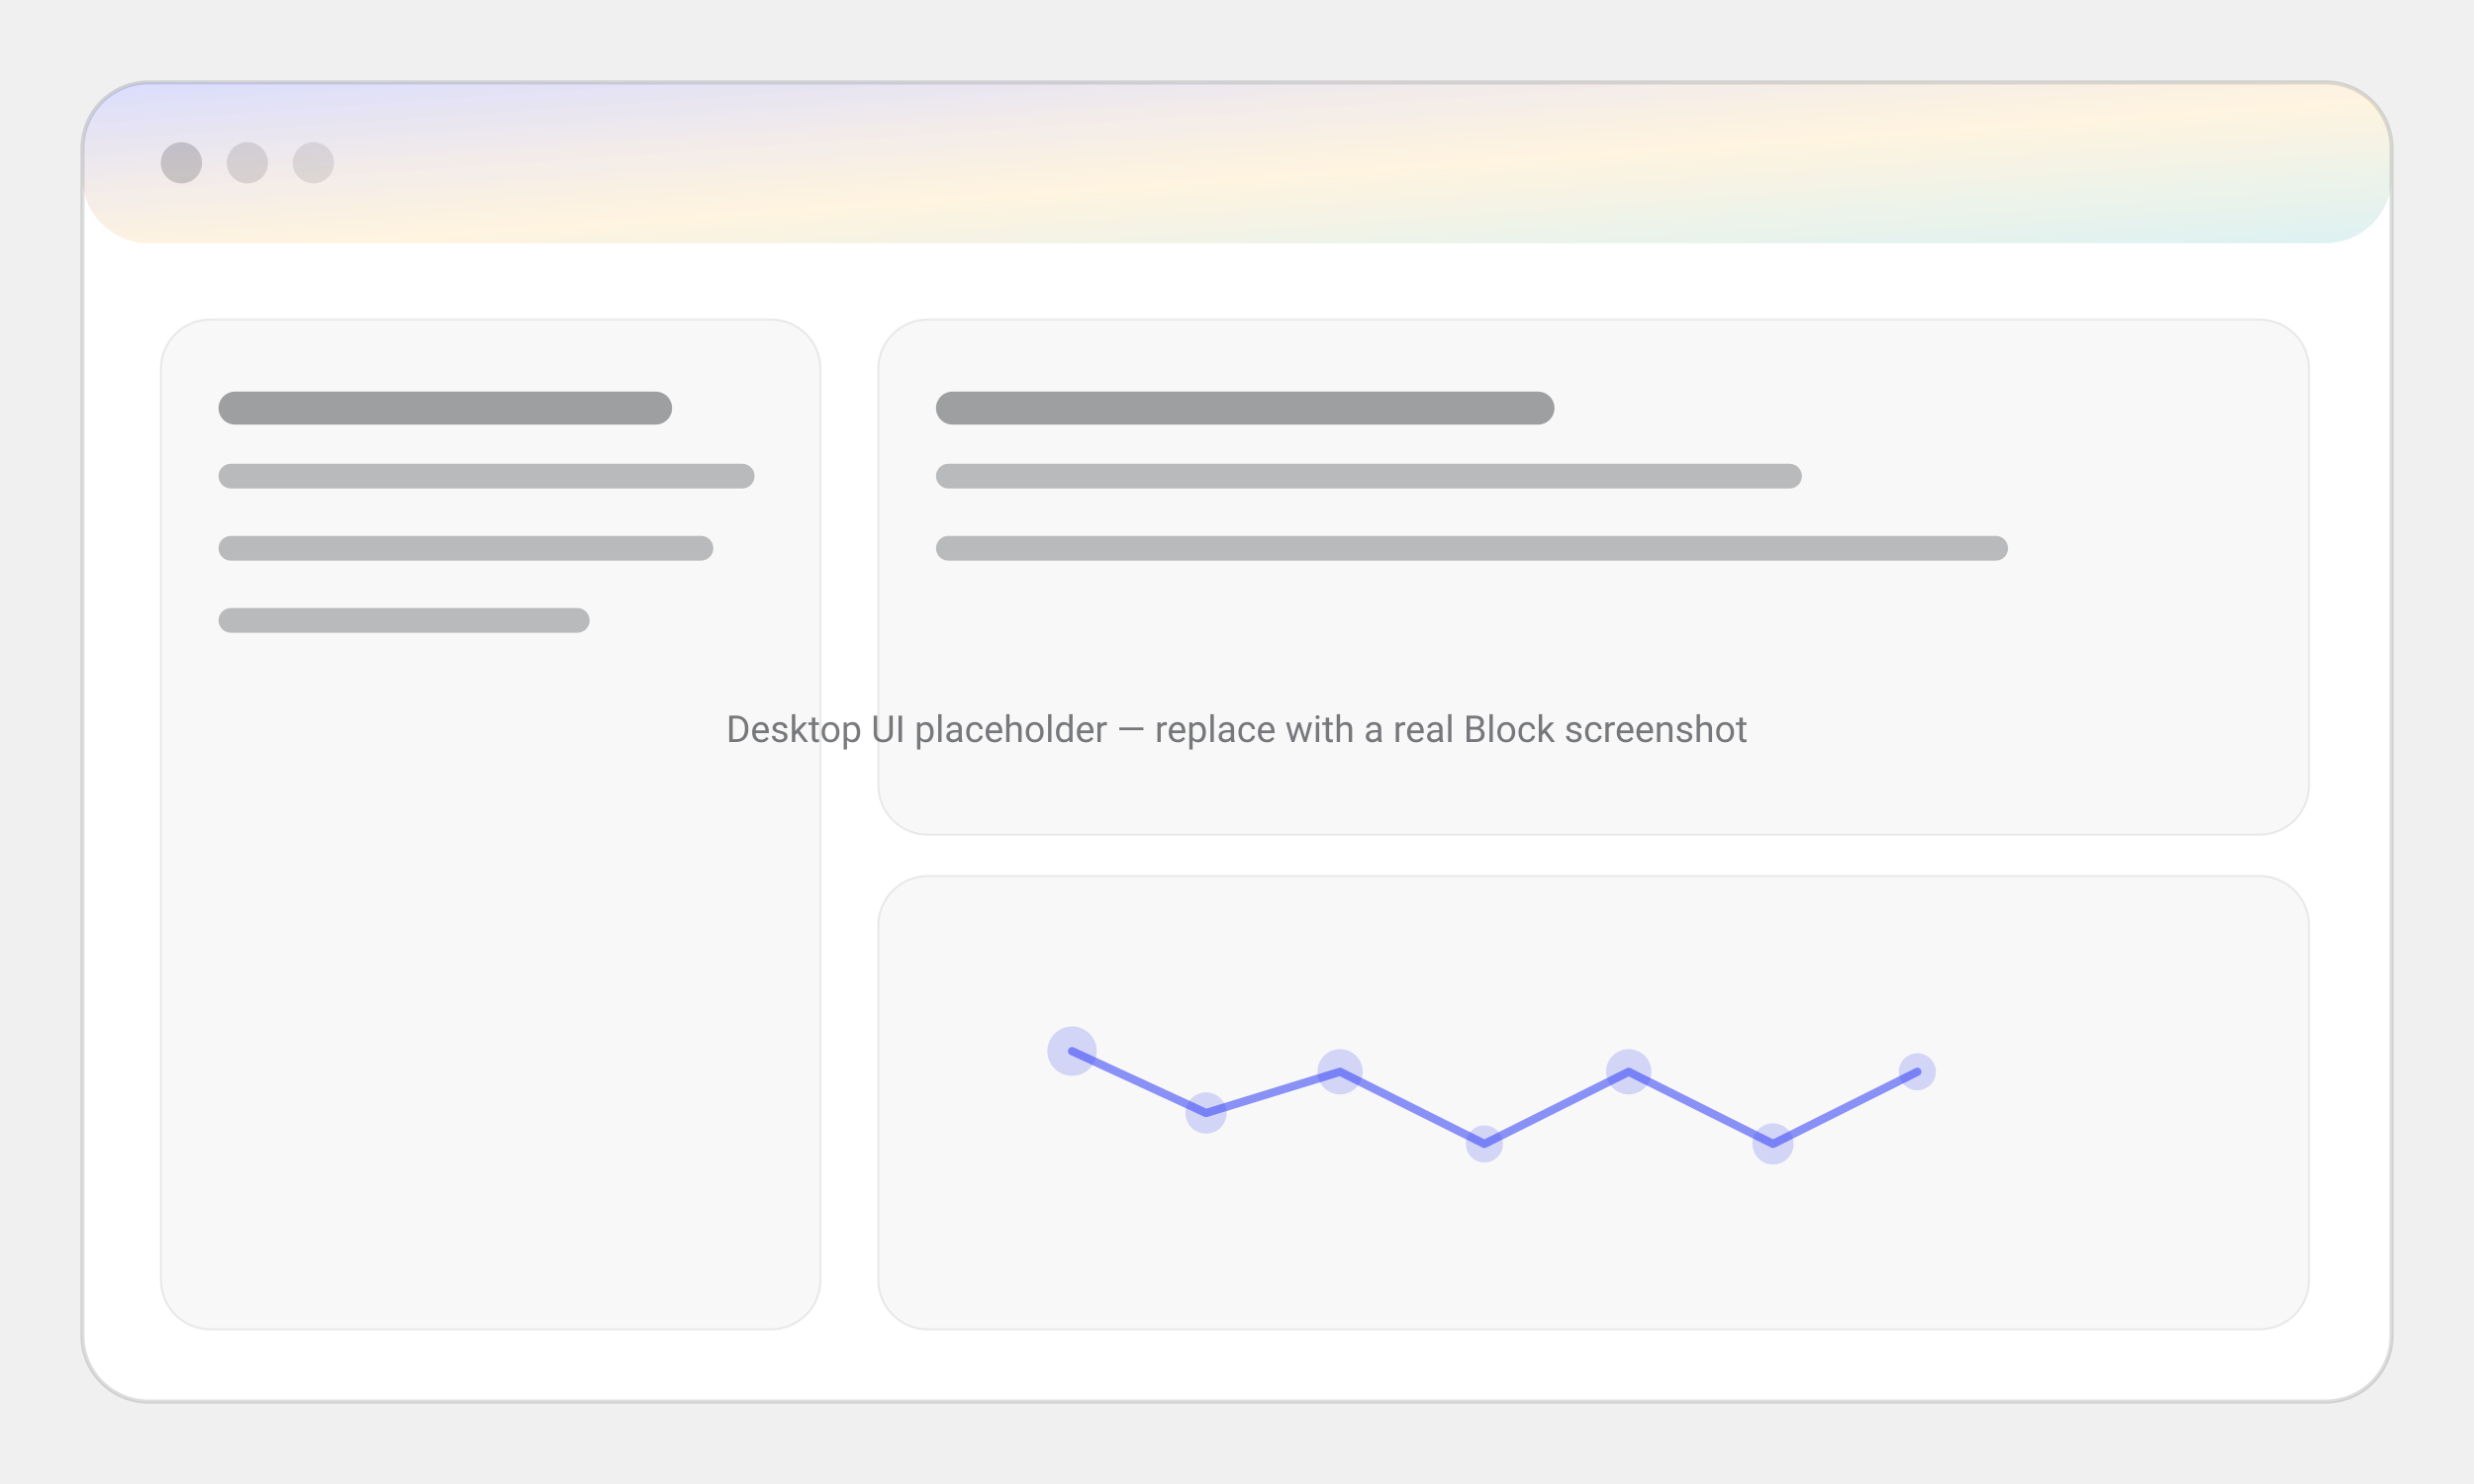
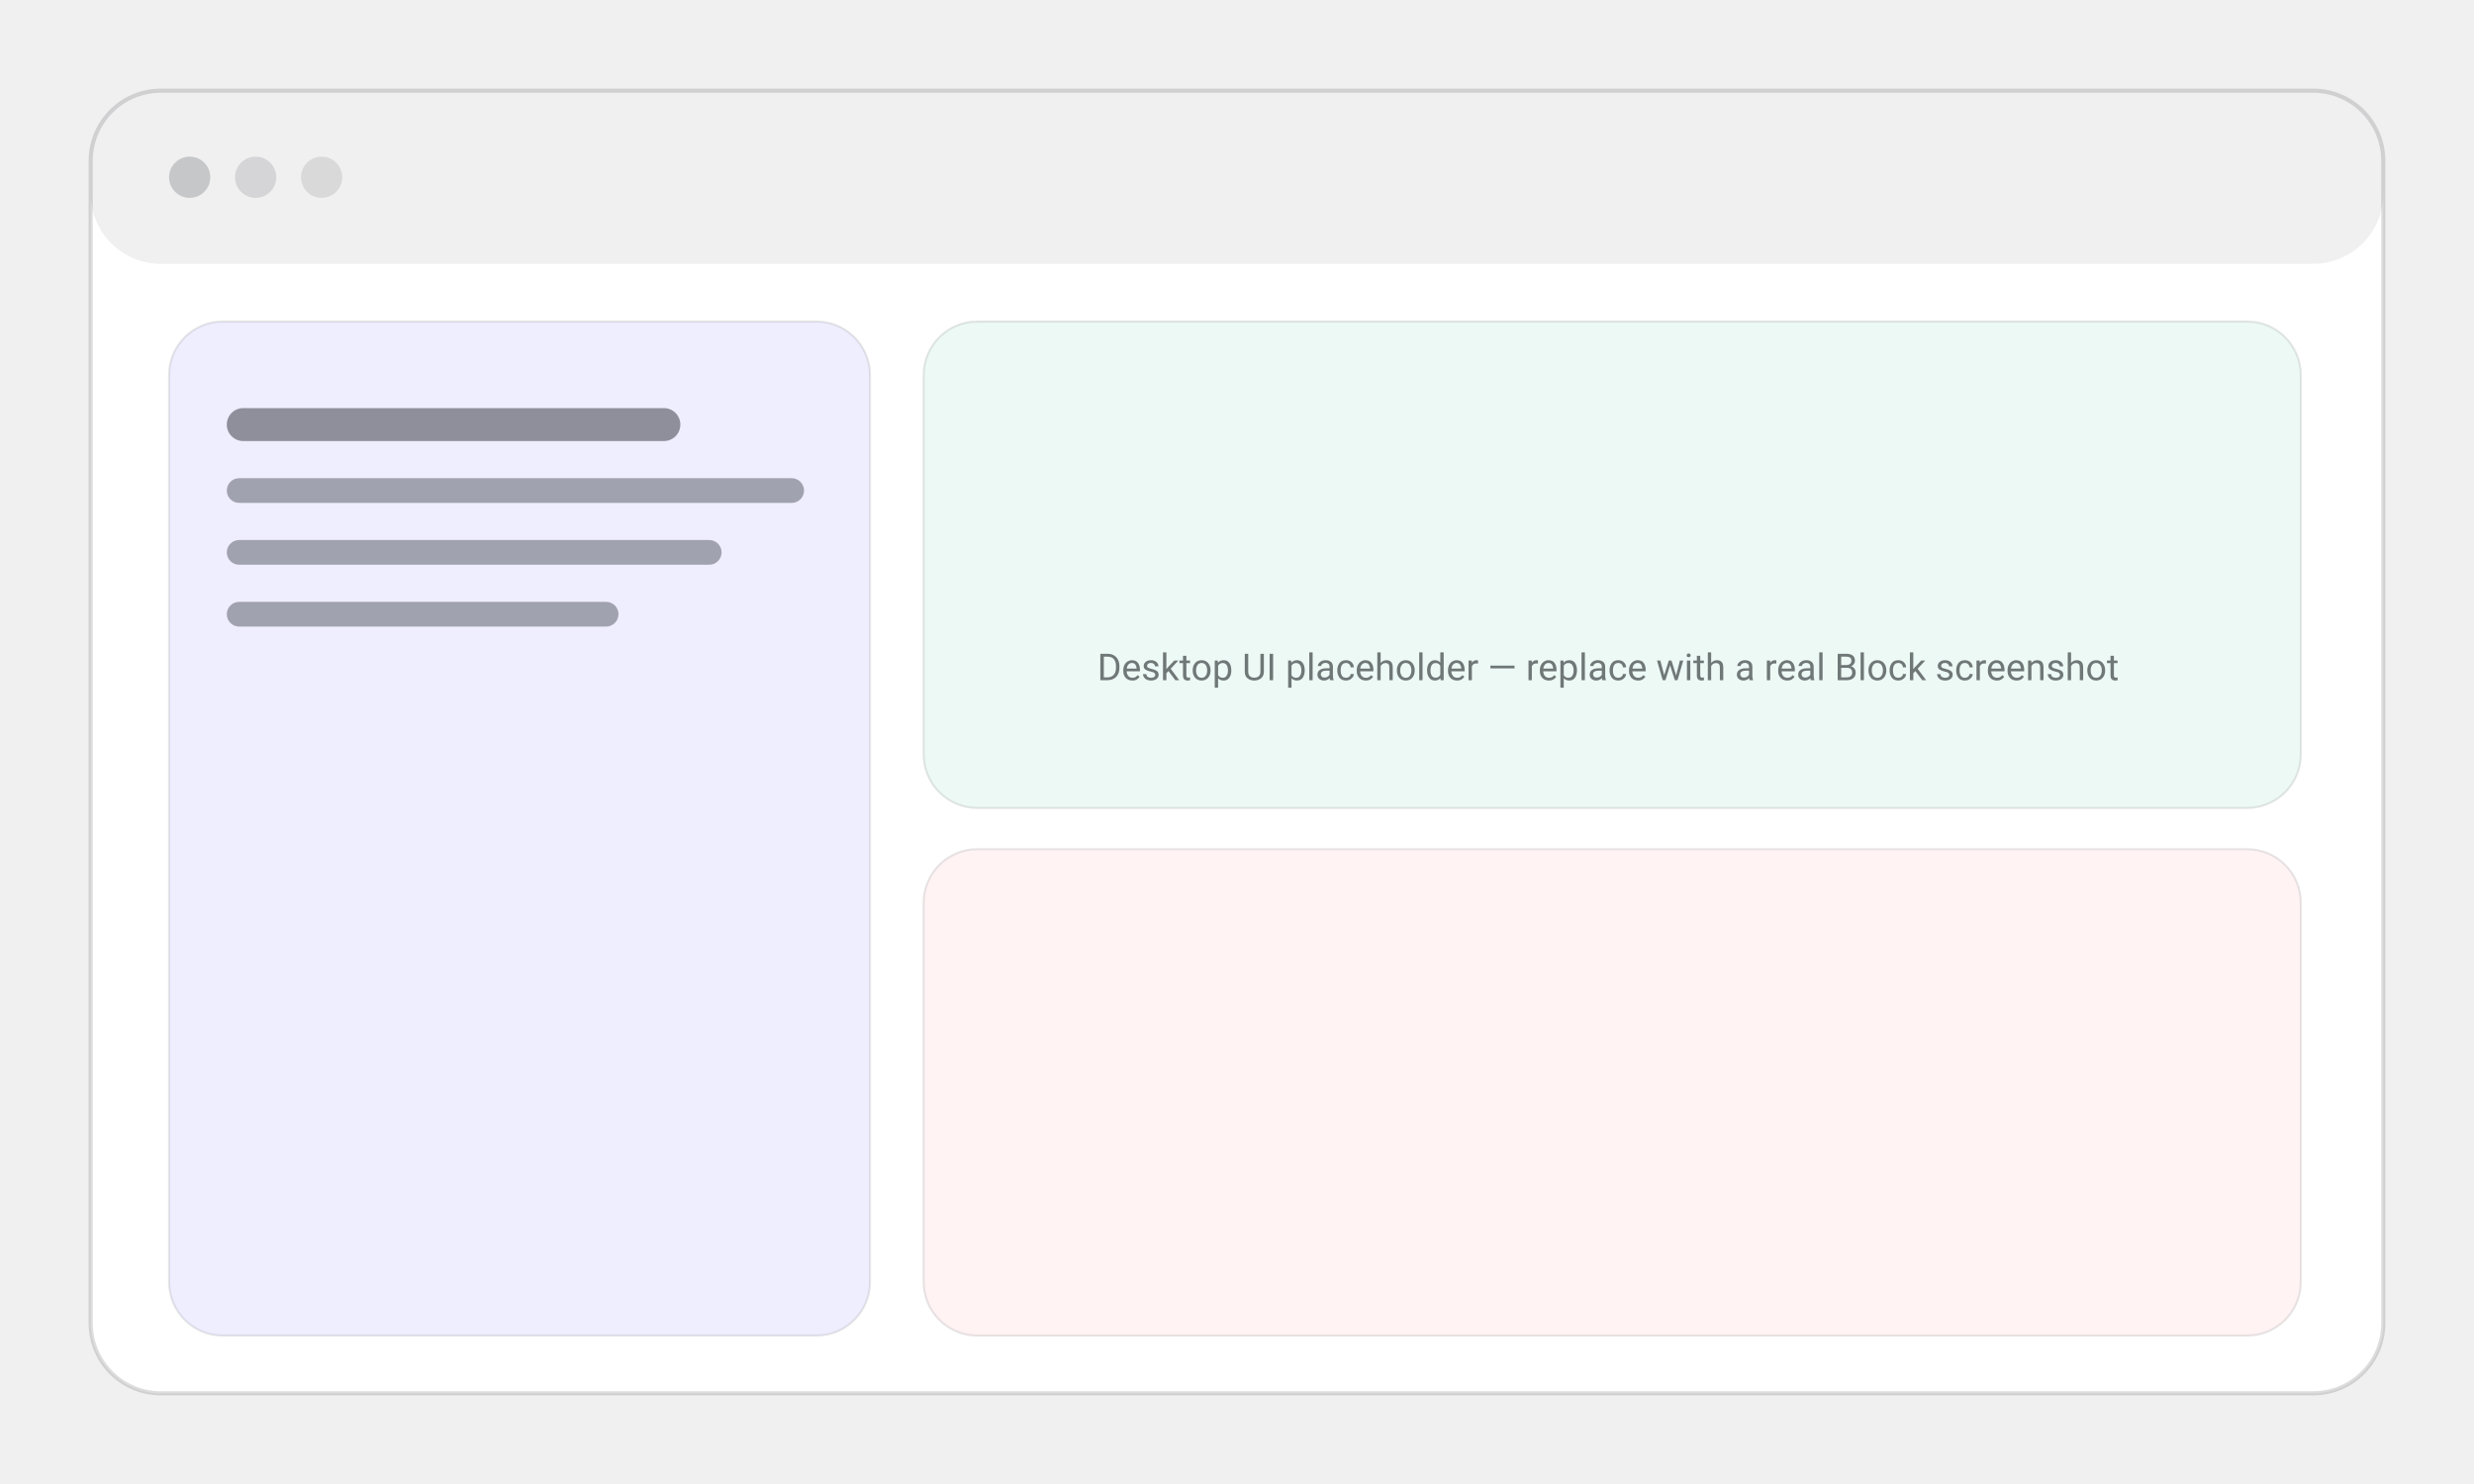
<svg xmlns="http://www.w3.org/2000/svg" width="1200" height="720" viewBox="0 0 1200 720" role="img" aria-label="Desktop UI screenshot placeholder">
-   <defs>
-     <linearGradient id="g" x1="0" y1="0" x2="1" y2="1">
-       <stop offset="0" stop-color="#2F3CF6" stop-opacity="0.18" />
-       <stop offset="0.55" stop-color="#FFB020" stop-opacity="0.14" />
-       <stop offset="1" stop-color="#0BA4A6" stop-opacity="0.14" />
-     </linearGradient>
-   </defs>
-   <rect x="40" y="40" width="1120" height="640" rx="32" fill="#FFFFFF" stroke="rgba(12,15,20,0.14)" stroke-width="2" />
-   <rect x="40" y="40" width="1120" height="78" rx="32" fill="url(#g)" />
-   <g fill="rgba(12,15,20,0.62)">
-     <circle cx="88" cy="79" r="10" fill="rgba(12,15,20,0.18)" />
-     <circle cx="120" cy="79" r="10" fill="rgba(12,15,20,0.12)" />
-     <circle cx="152" cy="79" r="10" fill="rgba(12,15,20,0.10)" />
+   <rect x="44" y="44" width="1112" height="632" rx="34" fill="#FFFFFF" stroke="rgba(11,13,18,0.14)" stroke-width="2" />
+   <rect x="44" y="44" width="1112" height="84" rx="34" fill="rgba(11,13,18,0.06)" />
+   <g>
+     <circle cx="92" cy="86" r="10" fill="rgba(11,13,18,0.18)" />
+     <circle cx="124" cy="86" r="10" fill="rgba(11,13,18,0.12)" />
+     <circle cx="156" cy="86" r="10" fill="rgba(11,13,18,0.10)" />
  </g>
-   <rect x="78" y="155" width="320" height="490" rx="24" fill="rgba(12,15,20,0.03)" stroke="rgba(12,15,20,0.08)" />
-   <rect x="426" y="155" width="694" height="250" rx="24" fill="rgba(12,15,20,0.03)" stroke="rgba(12,15,20,0.08)" />
-   <rect x="426" y="425" width="694" height="220" rx="24" fill="rgba(12,15,20,0.03)" stroke="rgba(12,15,20,0.08)" />
-   <g fill="rgba(12,15,20,0.38)">
-     <rect x="106" y="190" width="220" height="16" rx="8" />
-     <rect x="106" y="225" width="260" height="12" rx="6" opacity="0.7" />
-     <rect x="106" y="260" width="240" height="12" rx="6" opacity="0.7" />
-     <rect x="106" y="295" width="180" height="12" rx="6" opacity="0.7" />
+   <rect x="82" y="156" width="340" height="492" rx="26" fill="rgba(61,45,255,0.08)" stroke="rgba(11,13,18,0.10)" />
+   <rect x="448" y="156" width="668" height="236" rx="26" fill="rgba(18,185,129,0.08)" stroke="rgba(11,13,18,0.10)" />
+   <rect x="448" y="412" width="668" height="236" rx="26" fill="rgba(255,77,90,0.07)" stroke="rgba(11,13,18,0.10)" />
+   <g fill="rgba(11,13,18,0.42)">
+     <rect x="110" y="198" width="220" height="16" rx="8" />
+     <rect x="110" y="232" width="280" height="12" rx="6" opacity="0.8" />
+     <rect x="110" y="262" width="240" height="12" rx="6" opacity="0.8" />
+     <rect x="110" y="292" width="190" height="12" rx="6" opacity="0.8" />
  </g>
-   <g fill="rgba(12,15,20,0.38)">
-     <rect x="454" y="190" width="300" height="16" rx="8" />
-     <rect x="454" y="225" width="420" height="12" rx="6" opacity="0.7" />
-     <rect x="454" y="260" width="520" height="12" rx="6" opacity="0.7" />
-   </g>
-   <g fill="rgba(47,60,246,0.18)">
-     <circle cx="520" cy="510" r="12" />
-     <circle cx="585" cy="540" r="10" />
-     <circle cx="650" cy="520" r="11" />
-     <circle cx="720" cy="555" r="9" />
-     <circle cx="790" cy="520" r="11" />
-     <circle cx="860" cy="555" r="10" />
-     <circle cx="930" cy="520" r="9" />
-   </g>
-   <path d="M520 510 L585 540 L650 520 L720 555 L790 520 L860 555 L930 520" stroke="rgba(47,60,246,0.55)" stroke-width="4" fill="none" stroke-linecap="round" stroke-linejoin="round" />
-   <text x="600" y="360" text-anchor="middle" font-family="ui-sans-serif, system-ui, -apple-system, Segoe UI, Roboto, Helvetica, Arial" font-size="18" fill="rgba(12,15,20,0.55)">
+   <text x="780" y="330" text-anchor="middle" font-family="ui-sans-serif, system-ui, -apple-system, Segoe UI, Roboto, Helvetica, Arial" font-size="18" fill="rgba(11,13,18,0.55)">
    Desktop UI placeholder — replace with a real Block screenshot
  </text>
</svg>
